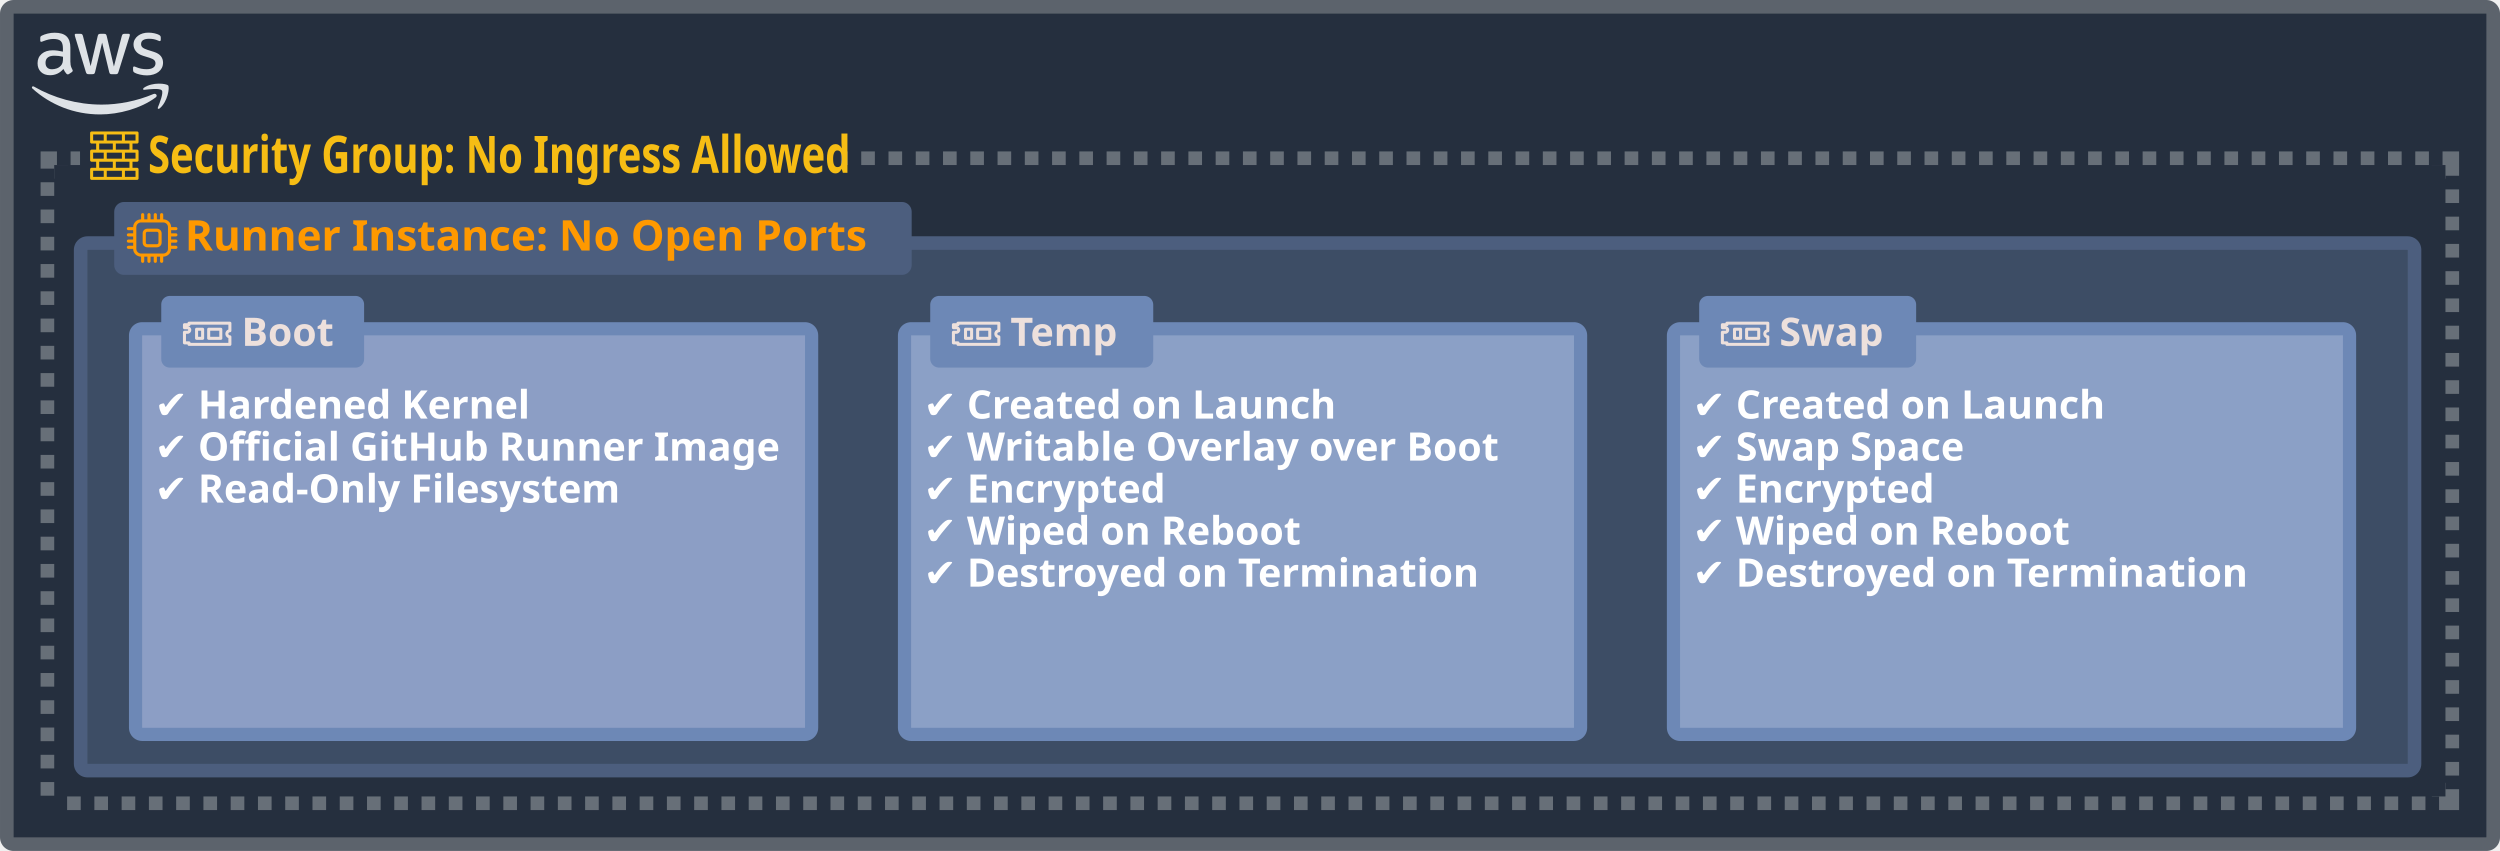
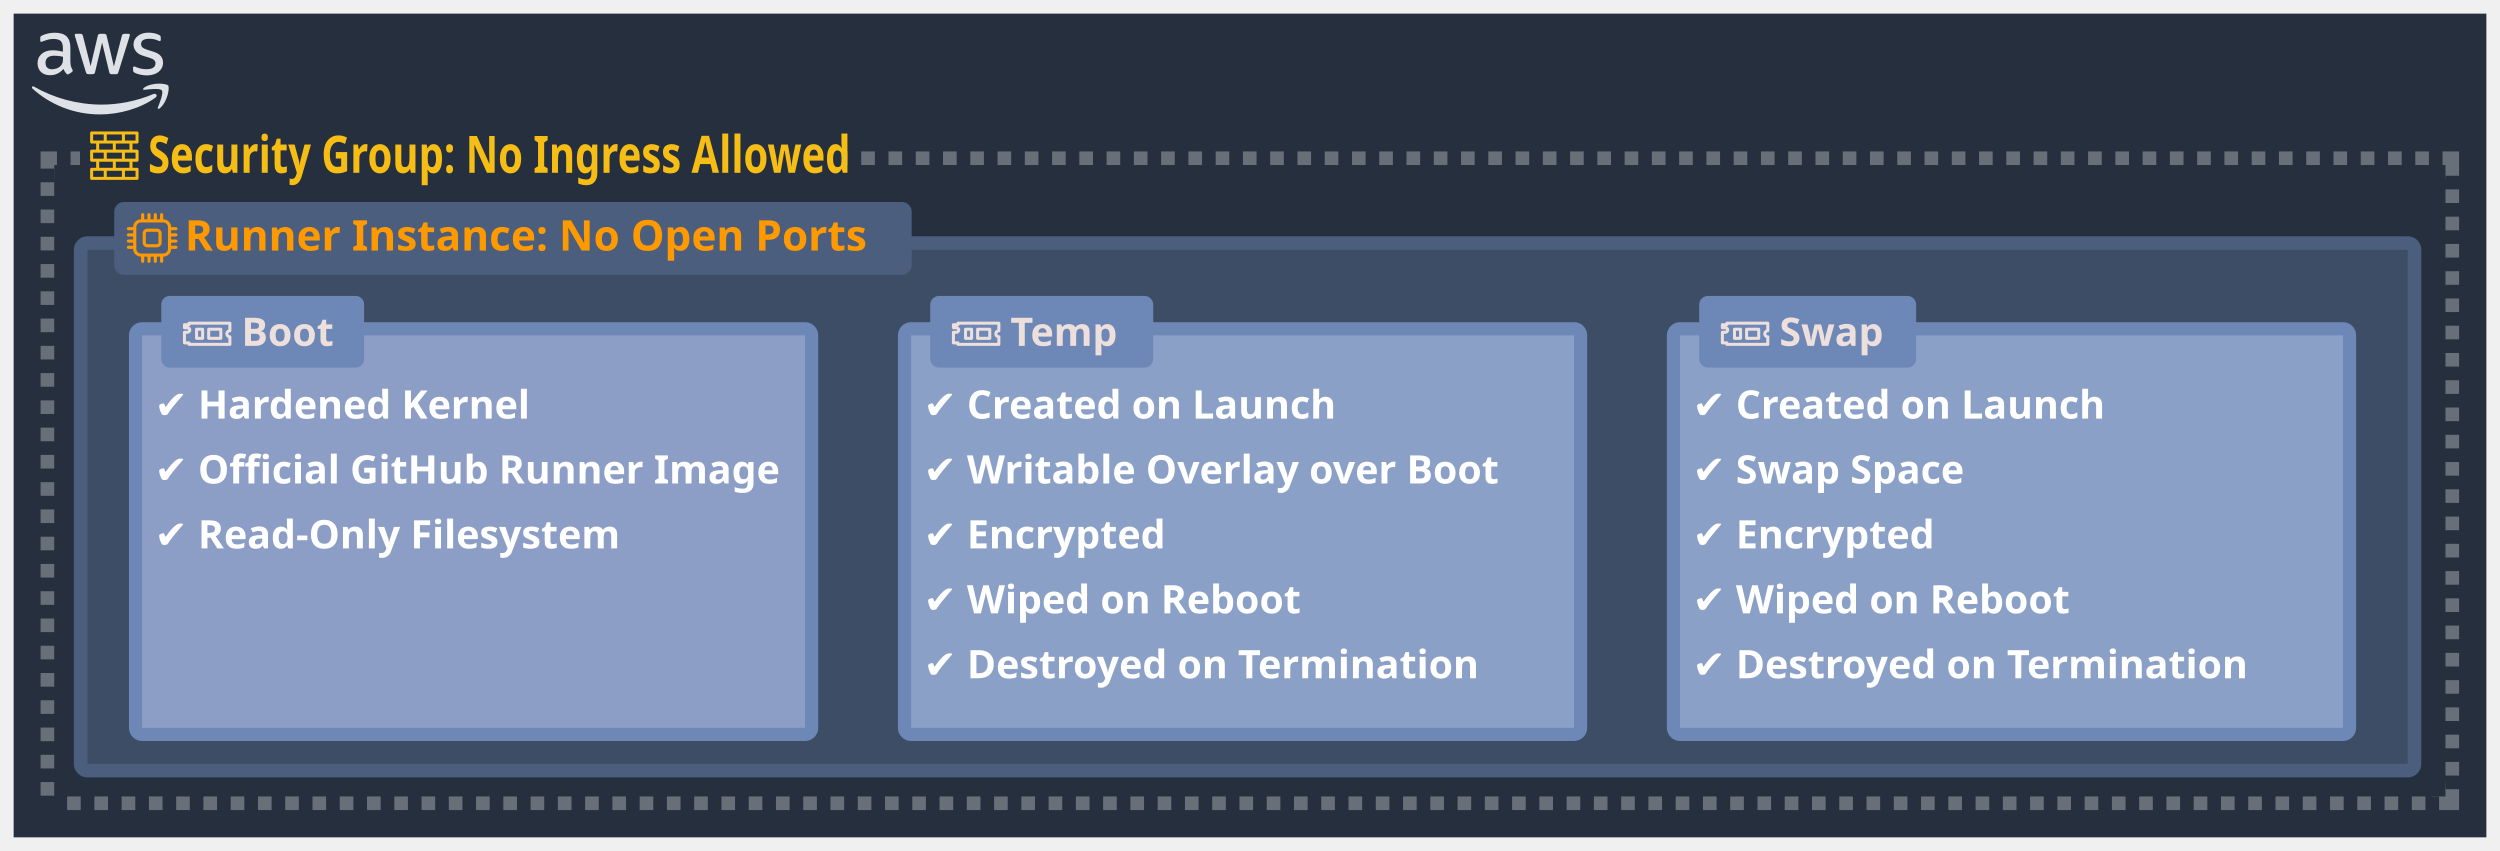
- <svg xmlns="http://www.w3.org/2000/svg" xmlns:xlink="http://www.w3.org/1999/xlink" width="825.526" height="280.998" viewBox="0 0 218.42 74.347" version="1.1" id="svg5" xml:space="preserve">
-   <defs id="defs2">
-     <linearGradient id="linearGradient1042">
-       <stop style="stop-color:#5c636c;stop-opacity:1;" offset="0" id="stop1040" />
-     </linearGradient>
-     <linearGradient xlink:href="#linearGradient1042" id="linearGradient5819" x1="995.506" y1="236.893" x2="1214.948" y2="236.893" gradientUnits="userSpaceOnUse" gradientTransform="matrix(0.9955724,0,0,0.3911205,-988.4164,-53.03439)" />
-   </defs>
+ <svg xmlns="http://www.w3.org/2000/svg" width="825.526" height="280.998" viewBox="0 0 218.42 74.347" version="1.1" id="svg5" xml:space="preserve">
  <g id="layer1" transform="translate(-2.707012,-2.445567)">
    <rect style="fill:#252f3e;fill-opacity:1;stroke:url(#linearGradient5819);stroke-width:2.381;stroke-linecap:round;stroke-linejoin:round;stroke-dasharray:none;stroke-dashoffset:0;stroke-opacity:1;paint-order:markers stroke fill" id="rect3493" width="216.039" height="71.966" x="3.898" y="3.636" />
    <g id="g17756" transform="matrix(0.03974937,0,0,0.03974937,5.428444,5.252678)" style="fill:#dee2e6;fill-opacity:1">
      <path class="st0" d="m 86.4,66.4 c 0,3.7 0.4,6.7 1.1,8.9 0.8,2.2 1.8,4.6 3.2,7.2 0.5,0.8 0.7,1.6 0.7,2.3 0,1 -0.6,2 -1.9,3 L 83.2,92 c -0.9,0.6 -1.8,0.9 -2.6,0.9 -1,0 -2,-0.5 -3,-1.4 C 76.2,90 75,88.4 74,86.8 73,85.1 72,83.2 70.9,80.9 63.1,90.1 53.3,94.7 41.5,94.7 c -8.4,0 -15.1,-2.4 -20,-7.2 -4.9,-4.8 -7.4,-11.2 -7.4,-19.2 0,-8.5 3,-15.4 9.1,-20.6 6.1,-5.2 14.2,-7.8 24.5,-7.8 3.4,0 6.9,0.3 10.6,0.8 3.7,0.5 7.5,1.3 11.5,2.2 V 35.6 C 69.8,28 68.2,22.7 65.1,19.6 61.9,16.5 56.5,15 48.8,15 c -3.5,0 -7.1,0.4 -10.8,1.3 -3.7,0.9 -7.3,2 -10.8,3.4 -1.6,0.7 -2.8,1.1 -3.5,1.3 -0.7,0.2 -1.2,0.3 -1.6,0.3 -1.4,0 -2.1,-1 -2.1,-3.1 V 13.3 C 20,11.7 20.2,10.5 20.7,9.8 21.2,9.1 22.1,8.4 23.5,7.7 27,5.9 31.2,4.4 36.1,3.2 41,1.9 46.2,1.3 51.7,1.3 63.6,1.3 72.3,4 77.9,9.4 83.4,14.8 86.2,23 86.2,34 V 66.4 Z M 45.8,81.6 c 3.3,0 6.7,-0.6 10.3,-1.8 3.6,-1.2 6.8,-3.4 9.5,-6.4 1.6,-1.9 2.8,-4 3.4,-6.4 0.6,-2.4 1,-5.3 1,-8.7 v -4.2 c -2.9,-0.7 -6,-1.3 -9.2,-1.7 -3.2,-0.4 -6.3,-0.6 -9.4,-0.6 -6.7,0 -11.6,1.3 -14.9,4 -3.3,2.7 -4.9,6.5 -4.9,11.5 0,4.7 1.2,8.2 3.7,10.6 2.4,2.5 5.9,3.7 10.5,3.7 z m 80.3,10.8 c -1.8,0 -3,-0.3 -3.8,-1 -0.8,-0.6 -1.5,-2 -2.1,-3.9 L 96.7,10.2 c -0.6,-2 -0.9,-3.3 -0.9,-4 0,-1.6 0.8,-2.5 2.4,-2.5 h 9.8 c 1.9,0 3.2,0.3 3.9,1 0.8,0.6 1.4,2 2,3.9 l 16.8,66.2 15.6,-66.2 c 0.5,-2 1.1,-3.3 1.9,-3.9 0.8,-0.6 2.2,-1 4,-1 h 8 c 1.9,0 3.2,0.3 4,1 0.8,0.6 1.5,2 1.9,3.9 l 15.8,67 17.3,-67 c 0.6,-2 1.3,-3.3 2,-3.9 0.8,-0.6 2.1,-1 3.9,-1 h 9.3 c 1.6,0 2.5,0.8 2.5,2.5 0,0.5 -0.1,1 -0.2,1.6 -0.1,0.6 -0.3,1.4 -0.7,2.5 l -24.1,77.3 c -0.6,2 -1.3,3.3 -2.1,3.9 -0.8,0.6 -2.1,1 -3.8,1 h -8.6 c -1.9,0 -3.2,-0.3 -4,-1 -0.8,-0.7 -1.5,-2 -1.9,-4 L 156,23 140.6,87.4 c -0.5,2 -1.1,3.3 -1.9,4 -0.8,0.7 -2.2,1 -4,1 z m 128.5,2.7 c -5.2,0 -10.4,-0.6 -15.4,-1.8 -5,-1.2 -8.9,-2.5 -11.5,-4 -1.6,-0.9 -2.7,-1.9 -3.1,-2.8 -0.4,-0.9 -0.6,-1.9 -0.6,-2.8 v -5.1 c 0,-2.1 0.8,-3.1 2.3,-3.1 0.6,0 1.2,0.1 1.8,0.3 0.6,0.2 1.5,0.6 2.5,1 3.4,1.5 7.1,2.7 11,3.5 4,0.8 7.9,1.2 11.9,1.2 6.3,0 11.2,-1.1 14.6,-3.3 3.4,-2.2 5.2,-5.4 5.2,-9.5 0,-2.8 -0.9,-5.1 -2.7,-7 -1.8,-1.9 -5.2,-3.6 -10.1,-5.2 L 246,52 c -7.3,-2.3 -12.7,-5.7 -16,-10.2 -3.3,-4.4 -5,-9.3 -5,-14.5 0,-4.2 0.9,-7.9 2.7,-11.1 1.8,-3.2 4.2,-6 7.2,-8.2 3,-2.3 6.4,-4 10.4,-5.2 4,-1.2 8.2,-1.7 12.6,-1.7 2.2,0 4.5,0.1 6.7,0.4 2.3,0.3 4.4,0.7 6.5,1.1 2,0.5 3.9,1 5.7,1.6 1.8,0.6 3.2,1.2 4.2,1.8 1.4,0.8 2.4,1.6 3,2.5 0.6,0.8 0.9,1.9 0.9,3.3 v 4.7 c 0,2.1 -0.8,3.2 -2.3,3.2 -0.8,0 -2.1,-0.4 -3.8,-1.2 -5.7,-2.6 -12.1,-3.9 -19.2,-3.9 -5.7,0 -10.2,0.9 -13.3,2.8 -3.1,1.9 -4.7,4.8 -4.7,8.9 0,2.8 1,5.2 3,7.1 2,1.9 5.7,3.8 11,5.5 l 14.2,4.5 c 7.2,2.3 12.4,5.5 15.5,9.6 3.1,4.1 4.6,8.8 4.6,14 0,4.3 -0.9,8.2 -2.6,11.6 -1.8,3.4 -4.2,6.4 -7.3,8.8 -3.1,2.5 -6.8,4.3 -11.1,5.6 -4.5,1.4 -9.2,2.1 -14.3,2.1 z" id="path17748" style="fill:#dee2e6;fill-opacity:1" />
      <g id="g17754" style="fill:#dee2e6;fill-opacity:1">
        <path class="st1" d="M 273.5,143.7 C 240.6,168 192.8,180.9 151.7,180.9 94.1,180.9 42.2,159.6 3,124.2 c -3.1,-2.8 -0.3,-6.6 3.4,-4.4 42.4,24.6 94.7,39.5 148.8,39.5 36.5,0 76.6,-7.6 113.5,-23.2 5.5,-2.5 10.2,3.6 4.8,7.6 z" id="path17750" style="clip-rule:evenodd;fill:#dee2e6;fill-opacity:1;fill-rule:evenodd" />
        <path class="st1" d="m 287.2,128.1 c -4.2,-5.4 -27.8,-2.6 -38.5,-1.3 -3.2,0.4 -3.7,-2.4 -0.8,-4.5 18.8,-13.2 49.7,-9.4 53.3,-5 3.6,4.5 -1,35.4 -18.6,50.2 -2.7,2.3 -5.3,1.1 -4.1,-1.9 4,-9.9 12.9,-32.2 8.7,-37.5 z" id="path17752" style="clip-rule:evenodd;fill:#dee2e6;fill-opacity:1;fill-rule:evenodd" />
      </g>
    </g>
    <rect style="fill:#252f3e;fill-opacity:1;stroke:#676f78;stroke-width:2.381;stroke-linecap:butt;stroke-linejoin:miter;stroke-dasharray:1.191;stroke-dashoffset:0.953;stroke-opacity:1;paint-order:markers stroke fill" id="rect6678" width="208.918" height="55.164" x="7.444" y="16.865" />
    <rect style="fill:#252f3e;fill-opacity:1;stroke:#252f3e;stroke-width:0;stroke-linecap:butt;stroke-linejoin:miter;stroke-dasharray:none;stroke-dashoffset:13.704;stroke-opacity:1;paint-order:markers stroke fill" id="rect9332" width="66.477" height="5.29" x="9.699" y="13.93" />
    <text xml:space="preserve" style="font-style:normal;font-variant:normal;font-weight:bold;font-stretch:normal;font-size:3.969px;font-family:sans-serif;-inkscape-font-specification:'sans-serif, Bold';font-variant-ligatures:normal;font-variant-caps:normal;font-variant-numeric:normal;font-variant-east-asian:normal;fill:#f6bd14;fill-opacity:1;stroke:#676f78;stroke-width:0;stroke-linecap:butt;stroke-linejoin:miter;stroke-dasharray:none;stroke-dashoffset:3.626;stroke-opacity:1;paint-order:markers stroke fill" x="17.776" y="15.432" id="text7385" transform="scale(0.8798379,1.136573)">
      <tspan id="tspan8516" x="17.776" y="15.432" style="font-style:normal;font-variant:normal;font-weight:bold;font-stretch:normal;font-size:3.969px;font-family:sans-serif;-inkscape-font-specification:'sans-serif, Bold';font-variant-ligatures:normal;font-variant-caps:normal;font-variant-numeric:normal;font-variant-east-asian:normal;stroke-width:0">Security Group: No Ingress Allowed</tspan>
    </text>
    <rect style="fill:#3d4d65;fill-opacity:1;stroke:#4c5e7e;stroke-width:2.372;stroke-linecap:butt;stroke-linejoin:round;stroke-dasharray:none;stroke-dashoffset:13.704;stroke-opacity:1;paint-order:markers stroke fill" id="rect10857" width="202.72" height="44.903" x="10.346" y="24.276" />
    <rect style="fill:#4c5e7e;fill-opacity:1;stroke:#4c5e7e;stroke-width:1.709;stroke-linecap:butt;stroke-linejoin:round;stroke-dasharray:none;stroke-dashoffset:13.704;stroke-opacity:1;paint-order:markers stroke fill" id="rect10857-9" width="67.962" height="4.659" x="13.541" y="20.947" />
    <g style="fill:#ff9900;fill-opacity:1" id="g3040" transform="matrix(0.2764384,0,0,0.271721,13.78814,21.06435)">
      <path d="M 5,0 A 0.5,0.5 0 0 1 5.5,0.5 V 2 h 1 V 0.5 a 0.5,0.5 0 0 1 1,0 V 2 h 1 V 0.5 a 0.5,0.5 0 0 1 1,0 V 2 h 1 V 0.5 a 0.5,0.5 0 0 1 1,0 V 2 A 2.5,2.5 0 0 1 14,4.5 h 1.5 a 0.5,0.5 0 0 1 0,1 H 14 v 1 h 1.5 a 0.5,0.5 0 0 1 0,1 H 14 v 1 h 1.5 a 0.5,0.5 0 0 1 0,1 H 14 v 1 h 1.5 a 0.5,0.5 0 0 1 0,1 H 14 A 2.5,2.5 0 0 1 11.5,14 v 1.5 a 0.5,0.5 0 0 1 -1,0 V 14 h -1 v 1.5 a 0.5,0.5 0 0 1 -1,0 V 14 h -1 v 1.5 a 0.5,0.5 0 0 1 -1,0 V 14 h -1 v 1.5 a 0.5,0.5 0 0 1 -1,0 V 14 A 2.5,2.5 0 0 1 2,11.5 H 0.5 a 0.5,0.5 0 0 1 0,-1 H 2 v -1 H 0.5 a 0.5,0.5 0 0 1 0,-1 H 2 v -1 H 0.5 a 0.5,0.5 0 0 1 0,-1 H 2 v -1 H 0.5 a 0.5,0.5 0 0 1 0,-1 H 2 A 2.5,2.5 0 0 1 4.5,2 V 0.5 A 0.5,0.5 0 0 1 5,0 M 4.5,3 A 1.5,1.5 0 0 0 3,4.5 v 7 A 1.5,1.5 0 0 0 4.5,13 h 7 A 1.5,1.5 0 0 0 13,11.5 v -7 A 1.5,1.5 0 0 0 11.5,3 Z M 5,6.5 A 1.5,1.5 0 0 1 6.5,5 h 3 A 1.5,1.5 0 0 1 11,6.5 v 3 A 1.5,1.5 0 0 1 9.5,11 h -3 A 1.5,1.5 0 0 1 5,9.5 Z M 6.5,6 A 0.5,0.5 0 0 0 6,6.5 v 3 A 0.5,0.5 0 0 0 6.5,10 h 3 A 0.5,0.5 0 0 0 10,9.5 v -3 A 0.5,0.5 0 0 0 9.5,6 Z" id="path3031" style="fill:#ff9900;fill-opacity:1" />
    </g>
    <text xml:space="preserve" style="font-style:normal;font-variant:normal;font-weight:bold;font-stretch:normal;font-size:3.704px;font-family:sans-serif;-inkscape-font-specification:'sans-serif, Bold';font-variant-ligatures:normal;font-variant-caps:normal;font-variant-numeric:normal;font-variant-east-asian:normal;fill:#ff9900;fill-opacity:1;stroke:#4c5e7e;stroke-width:0;stroke-linecap:butt;stroke-linejoin:miter;stroke-dasharray:none;stroke-dashoffset:13.704;stroke-opacity:1;paint-order:markers stroke fill" x="18.867" y="24.334" id="text13088">
      <tspan id="tspan13086" style="font-style:normal;font-variant:normal;font-weight:bold;font-stretch:normal;font-size:3.704px;font-family:sans-serif;-inkscape-font-specification:'sans-serif, Bold';font-variant-ligatures:normal;font-variant-caps:normal;font-variant-numeric:normal;font-variant-east-asian:normal;fill:#ff9900;fill-opacity:1;stroke-width:0;stroke-dasharray:none" x="18.867" y="24.334">Runner Instance: No Open Ports</tspan>
    </text>
    <g style="fill:#f6bd14;fill-opacity:1" id="g15729" transform="matrix(0.2645833,0,0,0.2645833,10.57924,13.92956)">
      <path d="M 0,0.5 A 0.5,0.5 0 0 1 0.5,0 h 15 A 0.5,0.5 0 0 1 16,0.5 v 3 A 0.5,0.5 0 0 1 15.5,4 H 14 v 2 h 1.5 A 0.5,0.5 0 0 1 16,6.5 v 3 A 0.5,0.5 0 0 1 15.5,10 H 14 v 2 h 1.5 a 0.5,0.5 0 0 1 0.5,0.5 v 3 A 0.5,0.5 0 0 1 15.5,16 H 0.5 A 0.5,0.5 0 0 1 0,15.5 v -3 A 0.5,0.5 0 0 1 0.5,12 H 2 V 10 H 0.5 A 0.5,0.5 0 0 1 0,9.5 v -3 A 0.5,0.5 0 0 1 0.5,6 H 2 V 4 H 0.5 A 0.5,0.5 0 0 1 0,3.5 Z M 3,4 V 6 H 7.5 V 4 Z M 8.5,4 V 6 H 13 V 4 Z M 3,10 v 2 h 4.5 v -2 z m 5.5,0 v 2 H 13 V 10 Z M 1,1 V 3 H 4.5 V 1 Z m 4.5,0 v 2 h 5 V 1 Z m 6,0 V 3 H 15 V 1 Z M 1,7 V 9 H 4.5 V 7 Z m 4.5,0 v 2 h 5 V 7 Z m 6,0 V 9 H 15 V 7 Z M 1,13 v 2 h 3.5 v -2 z m 4.5,0 v 2 h 5 v -2 z m 6,0 v 2 H 15 v -2 z" id="path15720" style="fill:#f6bd14;fill-opacity:1" />
    </g>
    <g id="g21045" transform="translate(0.5291667,-0.4849144)">
      <rect style="fill:#8c9ec5;fill-opacity:1;stroke:#6d88b6;stroke-width:2.304;stroke-linecap:butt;stroke-linejoin:round;stroke-dasharray:none;stroke-dashoffset:13.704;stroke-opacity:1;paint-order:markers stroke fill" id="rect13165" width="57.914" height="34.286" x="14.597" y="32.23" />
      <rect style="fill:#6d88b6;fill-opacity:1;stroke:#6d88b6;stroke-width:1.478;stroke-linecap:butt;stroke-linejoin:round;stroke-dasharray:none;stroke-dashoffset:13.704;stroke-opacity:1;paint-order:markers stroke fill" id="rect18824" width="16.245" height="4.783" x="17.005" y="29.525" />
      <g style="fill:#ede0dc;fill-opacity:1" id="g18378" transform="matrix(0.2645833,0,0,0.2645833,18.16153,29.97578)">
        <path d="M 1.5,4.5 A 0.5,0.5 0 0 1 2,4 H 15.5 A 0.5,0.5 0 0 1 16,4.5 V 7 a 0.5,0.5 0 0 1 -0.5,0.5 0.5,0.5 0 0 0 0,1 A 0.5,0.5 0 0 1 16,9 v 2.5 A 0.5,0.5 0 0 1 15.5,12 H 2 A 0.5,0.5 0 0 1 1.5,11.5 h -1 A 0.5,0.5 0 0 1 0,11 V 7.5 A 0.5,0.5 0 0 1 0.5,7 h 1 a 0.25,0.25 0 0 0 0,-0.5 h -1 A 0.5,0.5 0 0 1 0,6 V 5 A 0.5,0.5 0 0 1 0.5,4.5 Z M 2.5,5 A 0.5,0.5 0 0 1 2,5.5 H 1.5 A 1.25,1.25 0 1 1 1.5,8 H 1 v 2.5 H 2 A 0.5,0.5 0 0 1 2.5,11 H 15 V 9.415 a 1.5,1.5 0 0 1 0,-2.83 V 5 Z" id="path18366" style="fill:#ede0dc;fill-opacity:1" />
        <path d="M 4,6.5 A 0.5,0.5 0 0 1 4.5,6 h 2 A 0.5,0.5 0 0 1 7,6.5 v 3 A 0.5,0.5 0 0 1 6.5,10 h -2 A 0.5,0.5 0 0 1 4,9.5 Z M 5,7 V 9 H 6 V 7 Z M 8,6.5 A 0.5,0.5 0 0 1 8.5,6 h 4 A 0.5,0.5 0 0 1 13,6.5 v 3 A 0.5,0.5 0 0 1 12.5,10 h -4 A 0.5,0.5 0 0 1 8,9.5 Z M 9,7 v 2 h 3 V 7 Z" id="path18368" style="fill:#ede0dc;fill-opacity:1" />
      </g>
      <text xml:space="preserve" style="font-style:normal;font-variant:normal;font-weight:bold;font-stretch:normal;font-size:3.44px;font-family:sans-serif;-inkscape-font-specification:'sans-serif, Bold';font-variant-ligatures:normal;font-variant-caps:normal;font-variant-numeric:normal;font-variant-east-asian:normal;fill:#ede0dc;fill-opacity:1;stroke:#6d88b6;stroke-width:1.709;stroke-linecap:butt;stroke-linejoin:round;stroke-dasharray:none;stroke-dashoffset:13.704;stroke-opacity:1;paint-order:markers stroke fill" x="23.276" y="33.15" id="text18880">
        <tspan id="tspan21269" x="23.276" y="33.15">Boot</tspan>
      </text>
      <text xml:space="preserve" style="paint-order:markers stroke fill;stroke-opacity:1;stroke-dashoffset:13.704;stroke-dasharray:none;stroke-linejoin:round;stroke-linecap:butt;stroke-width:0;stroke:#6d88b6;fill-opacity:1;fill:#ffffff;font-variant-east-asian:normal;font-variant-numeric:normal;font-variant-caps:normal;font-variant-ligatures:normal;-inkscape-font-specification:'sans-serif, Bold';font-family:sans-serif;line-height:1.5;font-size:3.44px;font-stretch:normal;font-weight:bold;font-variant:normal;font-style:normal;" x="15.694" y="39.498" id="text19610">
        <tspan id="tspan21028" x="15.694" y="39.498">✔️ Hardened Kernel</tspan>
-         <tspan id="tspan21030" x="15.694" y="43.17">✔️ Official GitHub Runner Image</tspan>
-         <tspan id="tspan21032" x="15.694" y="46.842">✔️ Read-Only Filesystem</tspan>
+         <tspan id="tspan21030" x="15.694" dy="2" y="43.17">✔️ Official GitHub Runner Image</tspan>
+         <tspan id="tspan21032" x="15.694" dy="4" y="46.842">✔️ Read-Only Filesystem</tspan>
      </text>
    </g>
    <g id="g21045-1" transform="translate(67.71171,-0.4849144)">
      <rect style="fill:#8ba0c6;fill-opacity:1;stroke:#6d88b6;stroke-width:2.304;stroke-linecap:butt;stroke-linejoin:round;stroke-dasharray:none;stroke-dashoffset:13.704;stroke-opacity:1;paint-order:markers stroke fill" id="rect13165-6" width="57.914" height="34.286" x="14.597" y="32.23" />
      <rect style="fill:#6d88b6;fill-opacity:1;stroke:#6d88b6;stroke-width:1.542;stroke-linecap:butt;stroke-linejoin:round;stroke-dasharray:none;stroke-dashoffset:13.704;stroke-opacity:1;paint-order:markers stroke fill" id="rect18824-0" width="17.943" height="4.718" x="17.037" y="29.557" />
      <g style="fill:#ede0dc;fill-opacity:1" id="g18378-5" transform="matrix(0.2645833,0,0,0.2645833,18.16153,29.97578)">
        <path d="M 1.5,4.5 A 0.5,0.5 0 0 1 2,4 H 15.5 A 0.5,0.5 0 0 1 16,4.5 V 7 a 0.5,0.5 0 0 1 -0.5,0.5 0.5,0.5 0 0 0 0,1 A 0.5,0.5 0 0 1 16,9 v 2.5 A 0.5,0.5 0 0 1 15.5,12 H 2 A 0.5,0.5 0 0 1 1.5,11.5 h -1 A 0.5,0.5 0 0 1 0,11 V 7.5 A 0.5,0.5 0 0 1 0.5,7 h 1 a 0.25,0.25 0 0 0 0,-0.5 h -1 A 0.5,0.5 0 0 1 0,6 V 5 A 0.5,0.5 0 0 1 0.5,4.5 Z M 2.5,5 A 0.5,0.5 0 0 1 2,5.5 H 1.5 A 1.25,1.25 0 1 1 1.5,8 H 1 v 2.5 H 2 A 0.5,0.5 0 0 1 2.5,11 H 15 V 9.415 a 1.5,1.5 0 0 1 0,-2.83 V 5 Z" id="path18366-6" style="fill:#ede0dc;fill-opacity:1" />
        <path d="M 4,6.5 A 0.5,0.5 0 0 1 4.5,6 h 2 A 0.5,0.5 0 0 1 7,6.5 v 3 A 0.5,0.5 0 0 1 6.5,10 h -2 A 0.5,0.5 0 0 1 4,9.5 Z M 5,7 V 9 H 6 V 7 Z M 8,6.5 A 0.5,0.5 0 0 1 8.5,6 h 4 A 0.5,0.5 0 0 1 13,6.5 v 3 A 0.5,0.5 0 0 1 12.5,10 h -4 A 0.5,0.5 0 0 1 8,9.5 Z M 9,7 v 2 h 3 V 7 Z" id="path18368-7" style="fill:#ede0dc;fill-opacity:1" />
      </g>
      <text xml:space="preserve" style="font-style:normal;font-variant:normal;font-weight:bold;font-stretch:normal;font-size:3.44px;font-family:sans-serif;-inkscape-font-specification:'sans-serif, Bold';font-variant-ligatures:normal;font-variant-caps:normal;font-variant-numeric:normal;font-variant-east-asian:normal;fill:#ede0dc;fill-opacity:1;stroke:#6d88b6;stroke-width:1.709;stroke-linecap:butt;stroke-linejoin:round;stroke-dasharray:none;stroke-dashoffset:13.704;stroke-opacity:1;paint-order:markers stroke fill" x="23.276" y="33.15" id="text18880-7">
        <tspan id="tspan21271" x="23.276" y="33.15">Temp</tspan>
      </text>
      <text xml:space="preserve" style="paint-order:markers stroke fill;stroke-opacity:1;stroke-dashoffset:13.704;stroke-dasharray:none;stroke-linejoin:round;stroke-linecap:butt;stroke-width:0;stroke:#6d88b6;fill-opacity:1;fill:#ffffff;font-variant-east-asian:normal;font-variant-numeric:normal;font-variant-caps:normal;font-variant-ligatures:normal;-inkscape-font-specification:'sans-serif, Bold';font-family:sans-serif;line-height:1.5;font-size:3.44px;font-stretch:normal;font-weight:bold;font-variant:normal;font-style:normal;" x="15.694" y="39.498" id="text19610-4">
        <tspan id="tspan21337" x="15.694" y="39.498">✔️ Created on Launch</tspan>
-         <tspan id="tspan21339" x="15.694" y="43.17">✔️ Writable Overlay over Boot</tspan>
-         <tspan id="tspan21341" x="15.694" y="46.842">✔️ Encrypted</tspan>
-         <tspan id="tspan21343" x="15.694" y="50.514">✔️ Wiped on Reboot</tspan>
-         <tspan id="tspan21345" x="15.694" y="54.185">✔️ Destroyed on Termination</tspan>
+         <tspan id="tspan21339" x="15.694" dy="2" y="43.17">✔️ Writable Overlay over Boot</tspan>
+         <tspan id="tspan21341" x="15.694" dy="4" y="46.842">✔️ Encrypted</tspan>
+         <tspan id="tspan21343" x="15.694" dy="6" y="50.514">✔️ Wiped on Reboot</tspan>
+         <tspan id="tspan21345" x="15.694" dy="8" y="54.185">✔️ Destroyed on Termination</tspan>
        <tspan id="tspan21347" x="15.694" y="57.857" />
      </text>
    </g>
    <g id="g21045-1-5" transform="translate(134.8942,-0.4849144)">
      <rect style="fill:#8ba0c6;fill-opacity:1;stroke:#6d88b6;stroke-width:2.304;stroke-linecap:butt;stroke-linejoin:round;stroke-dasharray:none;stroke-dashoffset:13.704;stroke-opacity:1;paint-order:markers stroke fill" id="rect13165-6-8" width="57.914" height="34.286" x="14.597" y="32.23" />
      <rect style="fill:#6d88b6;fill-opacity:1;stroke:#6d88b6;stroke-width:1.523;stroke-linecap:butt;stroke-linejoin:round;stroke-dasharray:none;stroke-dashoffset:13.704;stroke-opacity:1;paint-order:markers stroke fill" id="rect18824-0-2" width="17.433" height="4.737" x="17.028" y="29.548" />
      <g style="fill:#ede0dc;fill-opacity:1" id="g18378-5-3" transform="matrix(0.2645833,0,0,0.2645833,18.16153,29.97578)">
        <path d="M 1.5,4.5 A 0.5,0.5 0 0 1 2,4 H 15.5 A 0.5,0.5 0 0 1 16,4.5 V 7 a 0.5,0.5 0 0 1 -0.5,0.5 0.5,0.5 0 0 0 0,1 A 0.5,0.5 0 0 1 16,9 v 2.5 A 0.5,0.5 0 0 1 15.5,12 H 2 A 0.5,0.5 0 0 1 1.5,11.5 h -1 A 0.5,0.5 0 0 1 0,11 V 7.5 A 0.5,0.5 0 0 1 0.5,7 h 1 a 0.25,0.25 0 0 0 0,-0.5 h -1 A 0.5,0.5 0 0 1 0,6 V 5 A 0.5,0.5 0 0 1 0.5,4.5 Z M 2.5,5 A 0.5,0.5 0 0 1 2,5.5 H 1.5 A 1.25,1.25 0 1 1 1.5,8 H 1 v 2.5 H 2 A 0.5,0.5 0 0 1 2.5,11 H 15 V 9.415 a 1.5,1.5 0 0 1 0,-2.83 V 5 Z" id="path18366-6-0" style="fill:#ede0dc;fill-opacity:1" />
        <path d="M 4,6.5 A 0.5,0.5 0 0 1 4.5,6 h 2 A 0.5,0.5 0 0 1 7,6.5 v 3 A 0.5,0.5 0 0 1 6.5,10 h -2 A 0.5,0.5 0 0 1 4,9.5 Z M 5,7 V 9 H 6 V 7 Z M 8,6.5 A 0.5,0.5 0 0 1 8.5,6 h 4 A 0.5,0.5 0 0 1 13,6.5 v 3 A 0.5,0.5 0 0 1 12.5,10 h -4 A 0.5,0.5 0 0 1 8,9.5 Z M 9,7 v 2 h 3 V 7 Z" id="path18368-7-1" style="fill:#ede0dc;fill-opacity:1" />
      </g>
      <text xml:space="preserve" style="font-style:normal;font-variant:normal;font-weight:bold;font-stretch:normal;font-size:3.44px;font-family:sans-serif;-inkscape-font-specification:'sans-serif, Bold';font-variant-ligatures:normal;font-variant-caps:normal;font-variant-numeric:normal;font-variant-east-asian:normal;fill:#ede0dc;fill-opacity:1;stroke:#6d88b6;stroke-width:1.709;stroke-linecap:butt;stroke-linejoin:round;stroke-dasharray:none;stroke-dashoffset:13.704;stroke-opacity:1;paint-order:markers stroke fill" x="23.276" y="33.15" id="text18880-7-1">
        <tspan id="tspan18878-7-1" style="stroke-width:1.709" x="23.276" y="33.15">Swap</tspan>
      </text>
      <text xml:space="preserve" style="line-height:1.5;paint-order:markers stroke fill;stroke-opacity:1;stroke-dashoffset:13.704;stroke-dasharray:none;stroke-linejoin:round;stroke-linecap:butt;stroke-width:0;stroke:#6d88b6;fill-opacity:1;fill:#ffffff;font-variant-east-asian:normal;font-variant-numeric:normal;font-variant-caps:normal;font-variant-ligatures:normal;-inkscape-font-specification:'sans-serif, Bold';font-family:sans-serif;font-size:3.44px;font-stretch:normal;font-weight:bold;font-variant:normal;font-style:normal;" x="15.694" y="39.498" id="text19610-4-6">
        <tspan id="tspan21349" x="15.694" y="39.498">✔️ Created on Launch</tspan>
-         <tspan id="tspan21351" x="15.694" y="43.17">✔️ Swap Space</tspan>
-         <tspan id="tspan21353" x="15.694" y="46.842">✔️ Encrypted</tspan>
-         <tspan id="tspan21355" x="15.694" y="50.514">✔️ Wiped on Reboot</tspan>
-         <tspan id="tspan21357" x="15.694" y="54.185">✔️ Destroyed on Termination</tspan>
+         <tspan id="tspan21351" x="15.694" dy="2" y="43.17">✔️ Swap Space</tspan>
+         <tspan id="tspan21353" x="15.694" dy="4" y="46.842">✔️ Encrypted</tspan>
+         <tspan id="tspan21355" x="15.694" dy="6" y="50.514">✔️ Wiped on Reboot</tspan>
+         <tspan id="tspan21357" x="15.694" dy="8" y="54.185">✔️ Destroyed on Termination</tspan>
      </text>
    </g>
  </g>
</svg>
